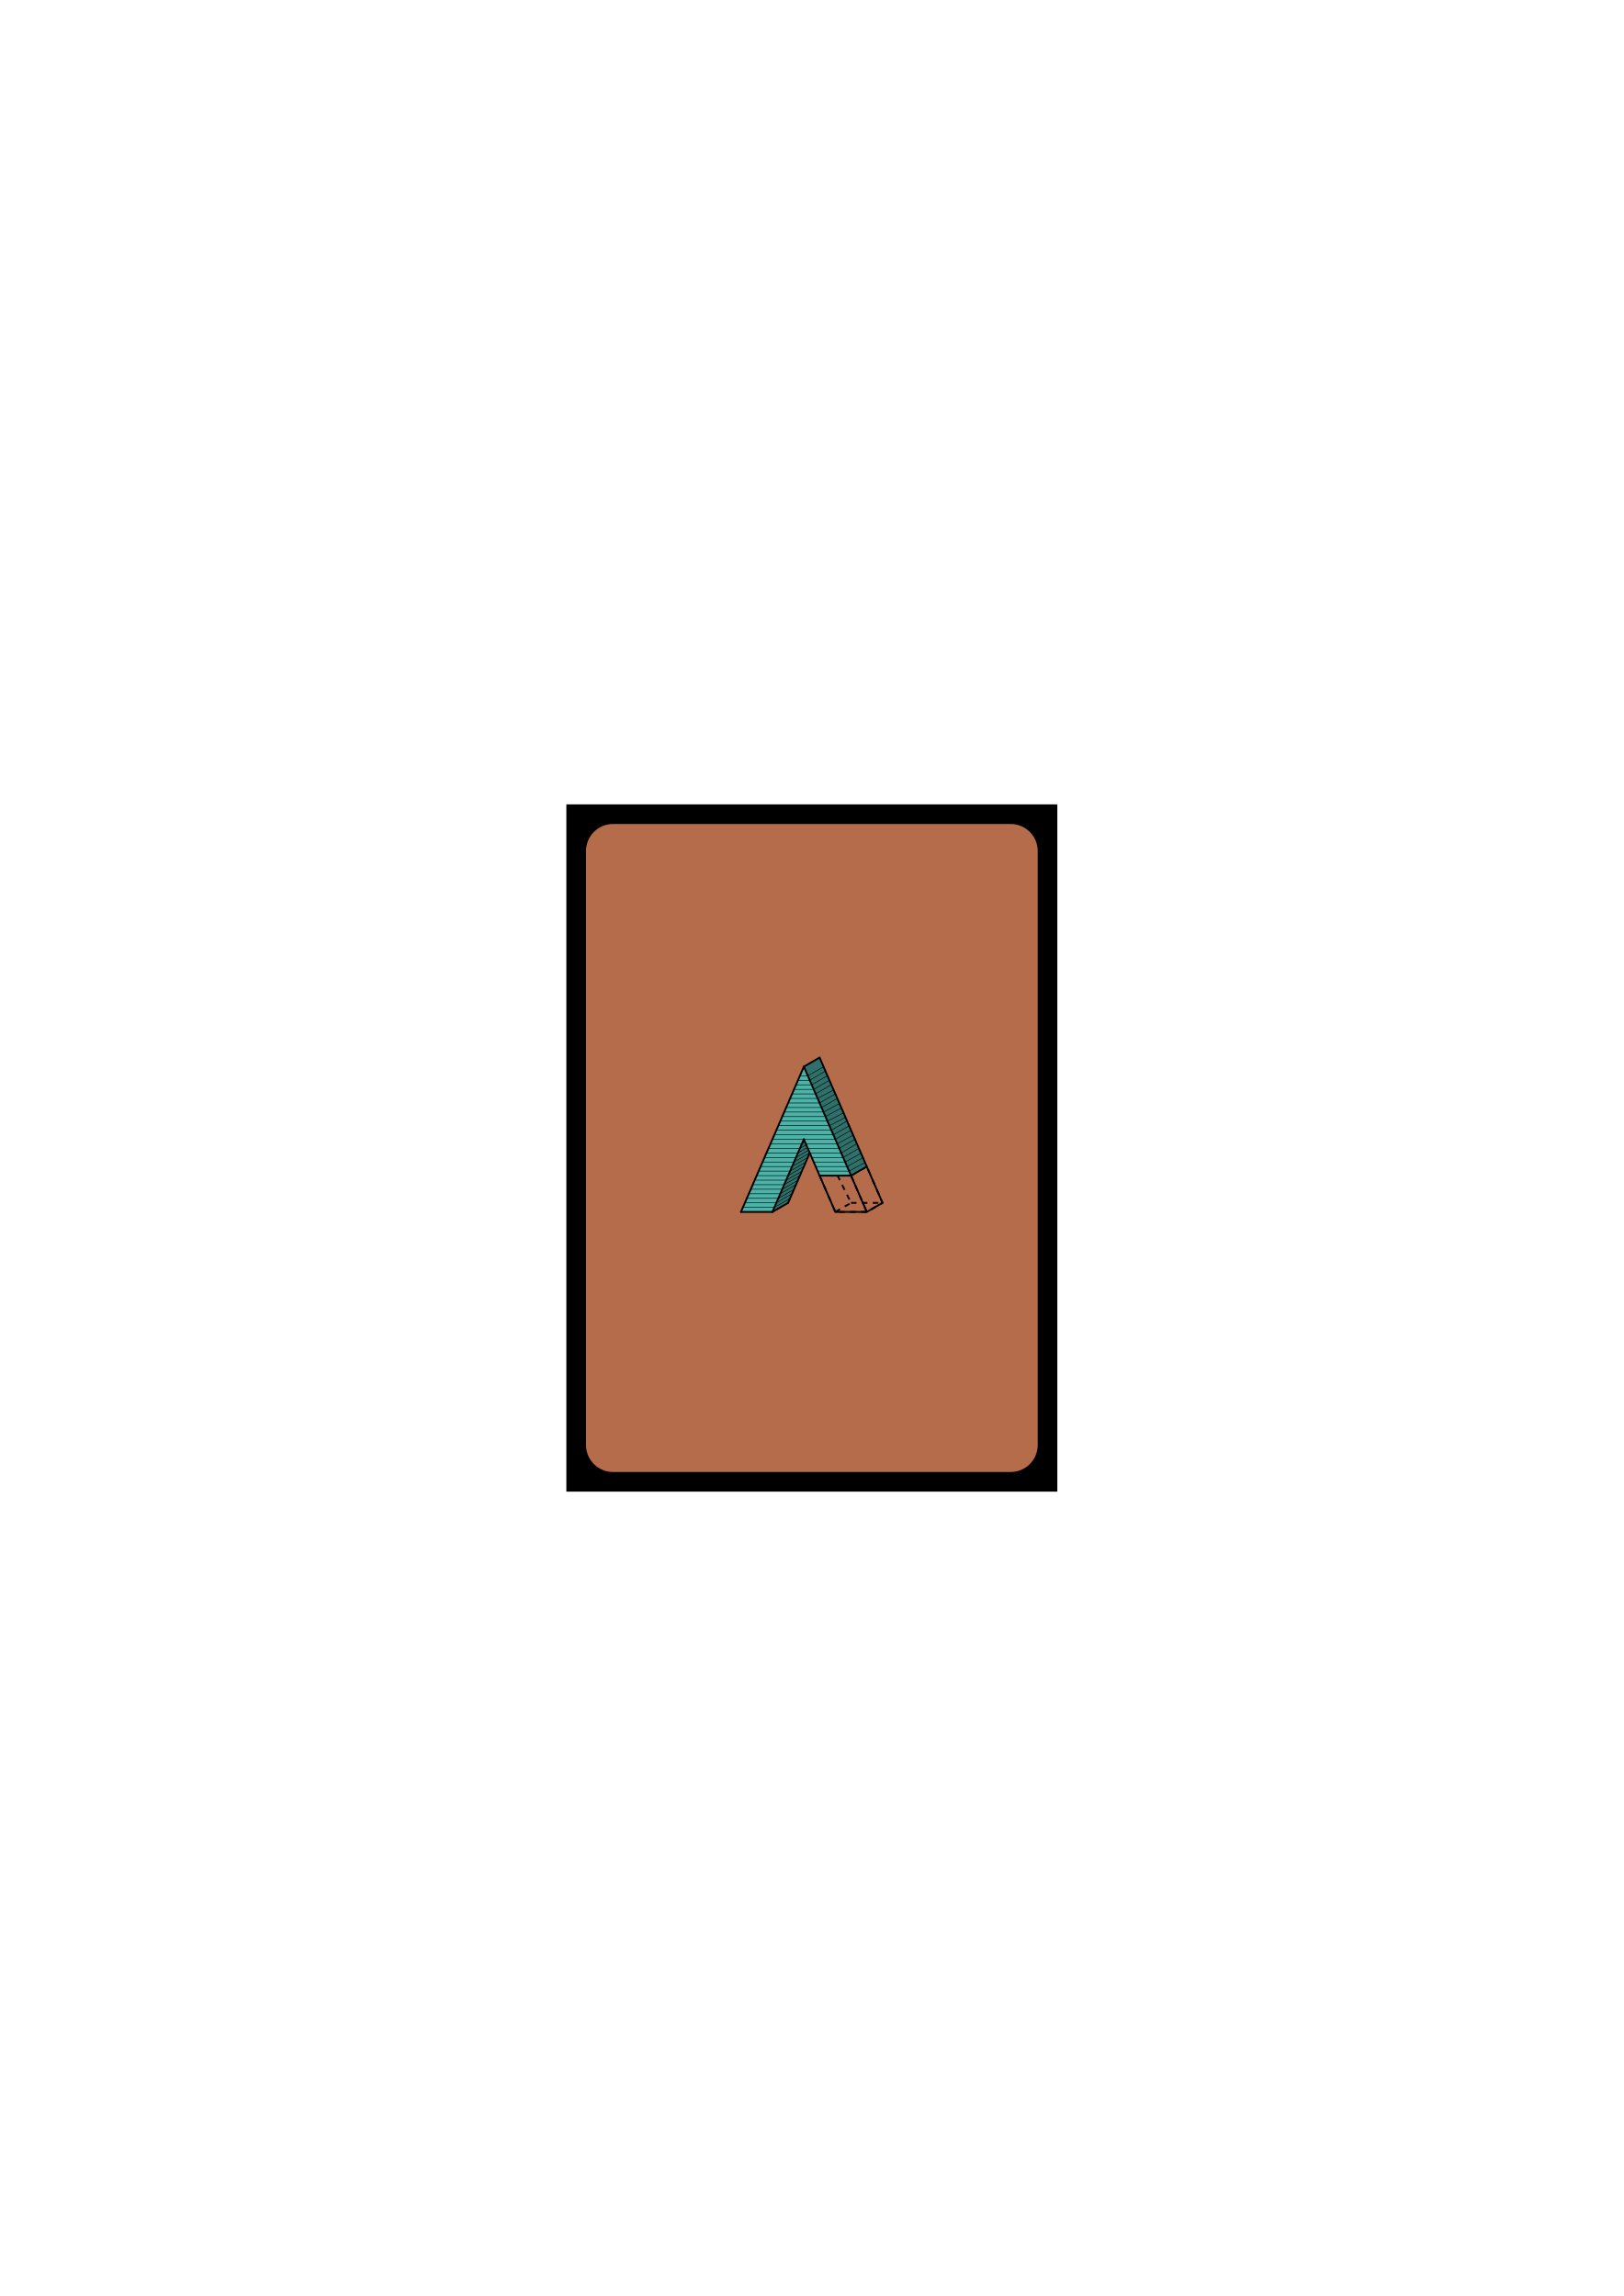
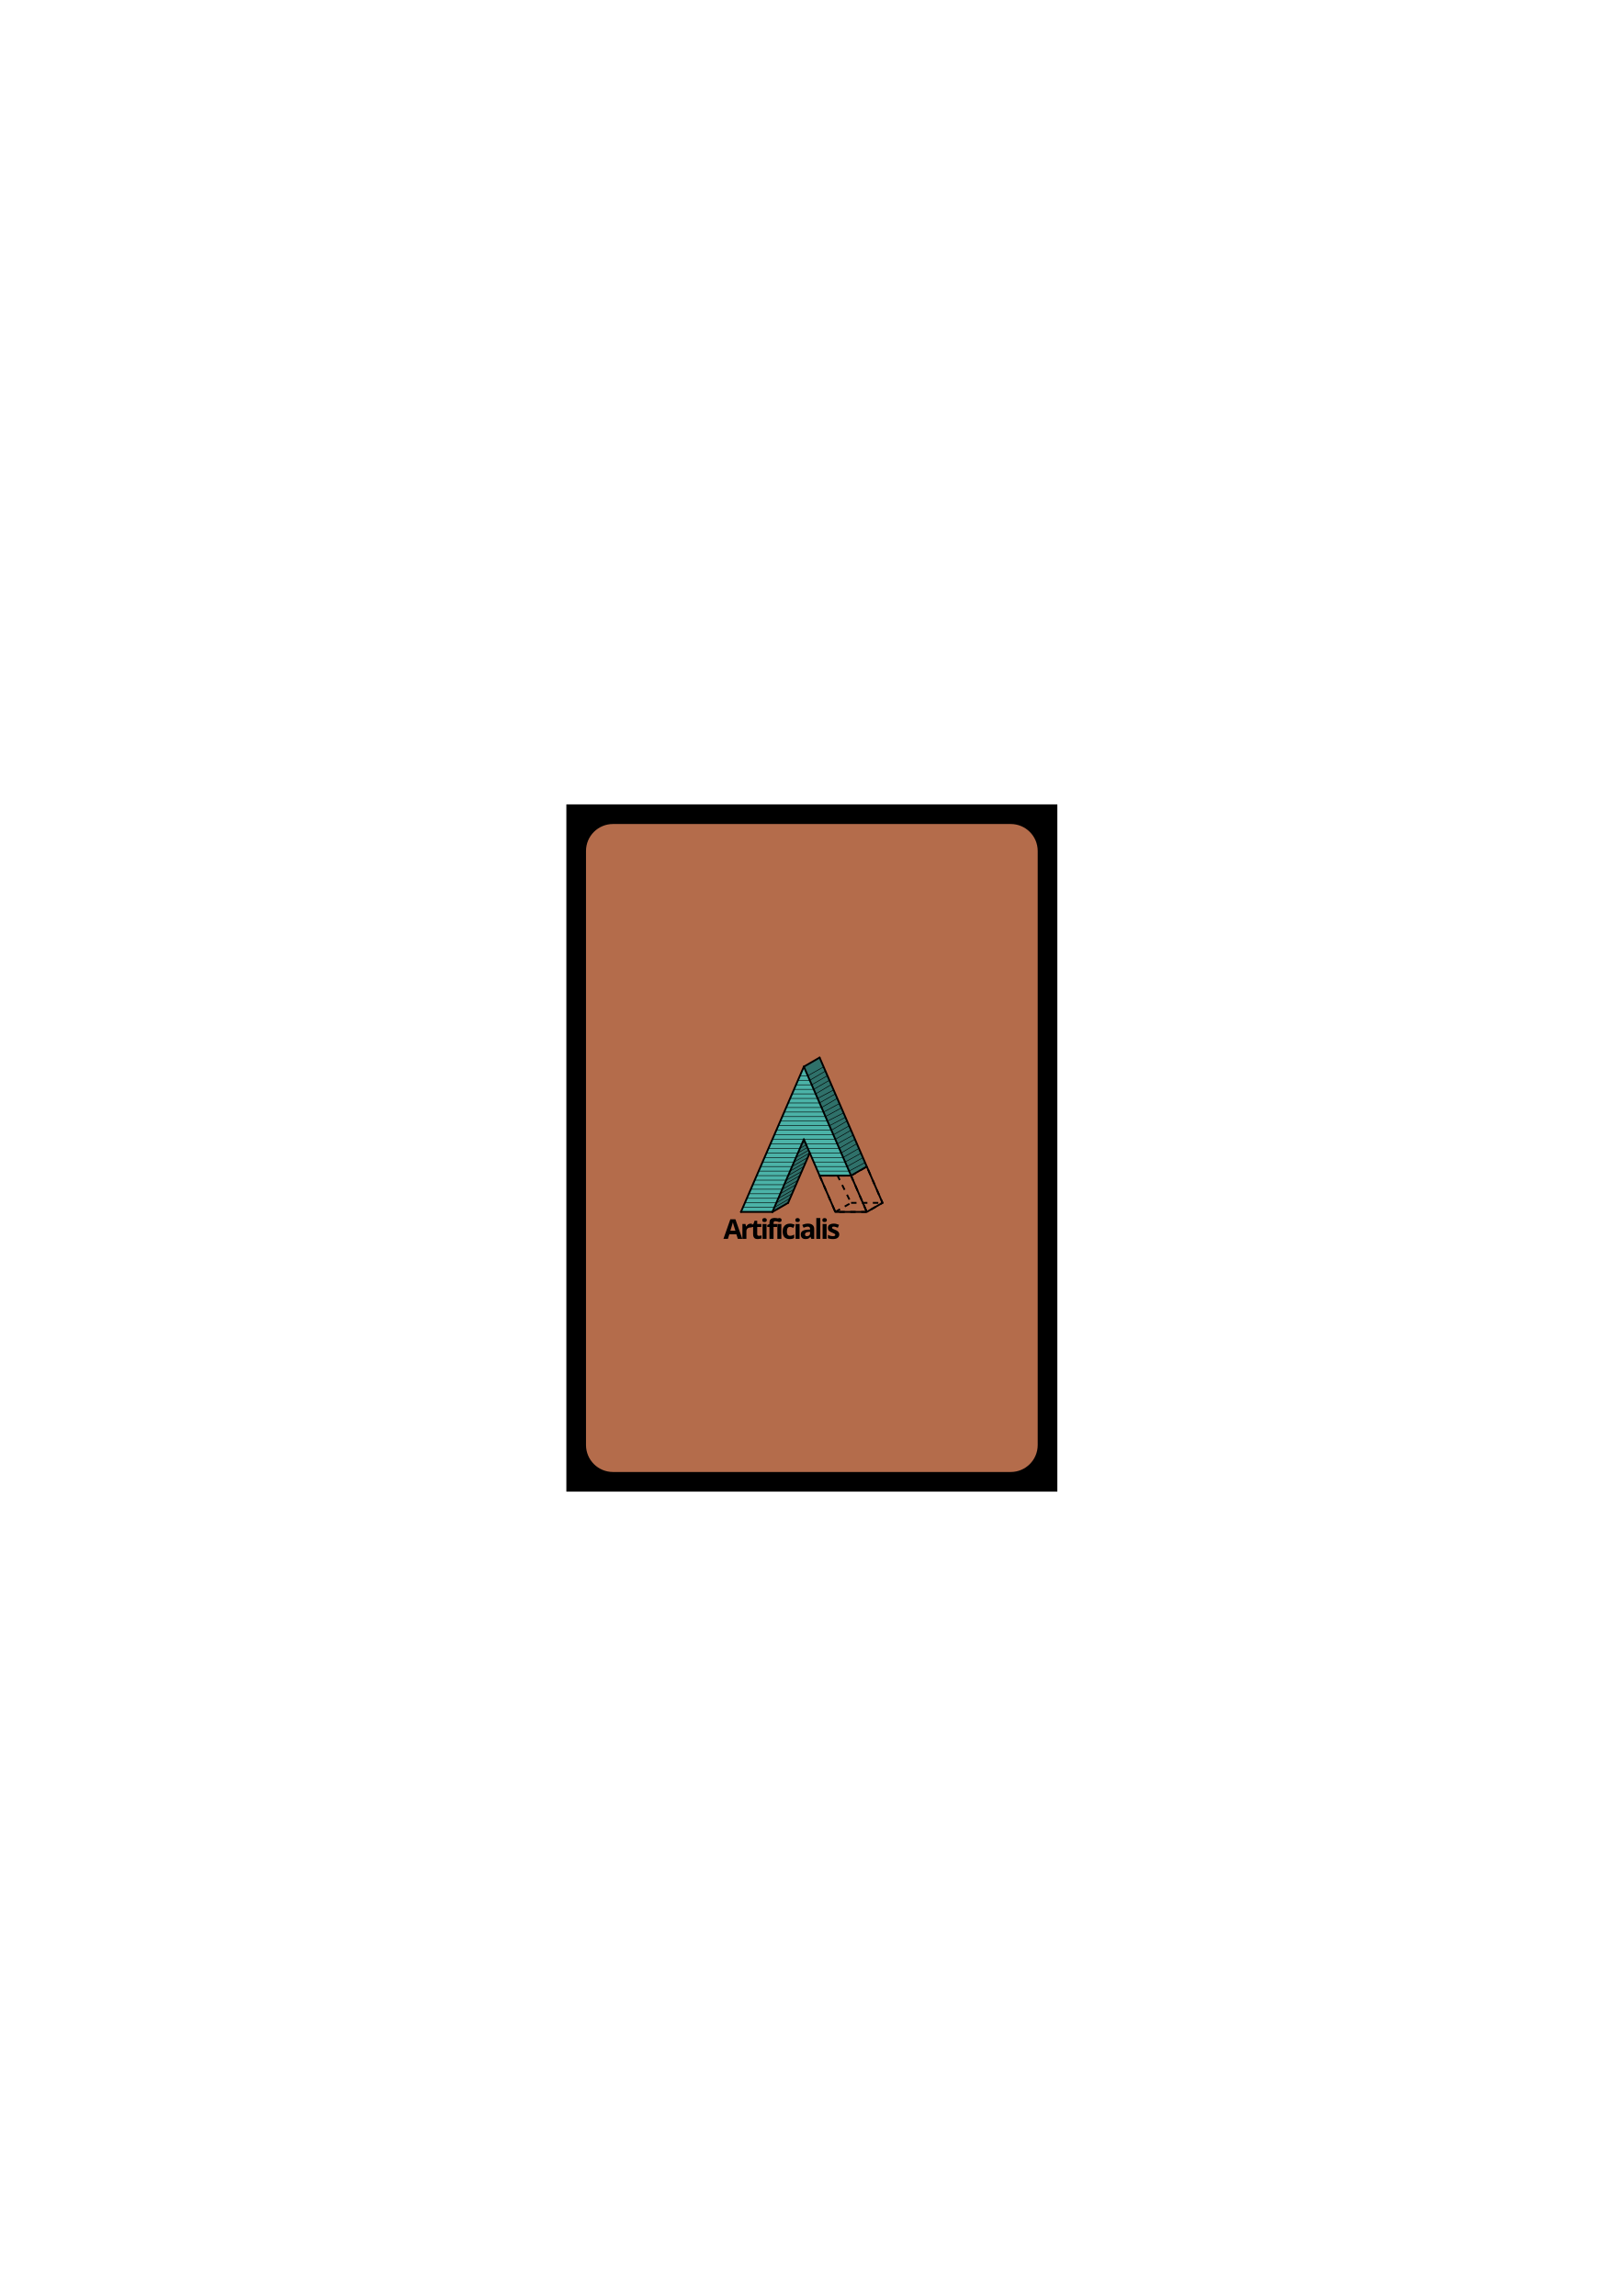
<svg xmlns="http://www.w3.org/2000/svg" width="210mm" height="297mm" viewBox="0 0 210 297" version="1.1" id="svg8">
  <defs id="defs2" />
  <g id="layer1">
    <rect style="fill:#000000;fill-opacity:1;stroke:none;stroke-width:5.695;stroke-linecap:round;stroke-linejoin:round;stroke-miterlimit:4;stroke-dasharray:none;paint-order:markers stroke fill" id="rect833" width="63.5" height="88.9" x="73.25" y="104.05" ry="0" />
    <rect style="fill:#b46c4b;fill-opacity:1;stroke:none;stroke-width:3.79;stroke-linecap:round;stroke-linejoin:round;stroke-miterlimit:4;stroke-dasharray:none;stroke-opacity:1;paint-order:markers stroke fill" id="rect835" width="58.42" height="83.82" x="75.79" y="106.59" ry="3.49" />
    <g id="g1177" transform="matrix(0.08877877,0,0,0.08877877,90.74436,132.6932)">
      <g id="layer4" style="display:inline">
        <path style="fill:none;stroke:#000000;stroke-width:2.646;stroke-linecap:butt;stroke-linejoin:miter;stroke-miterlimit:4;stroke-dasharray:7.937, 7.937;stroke-dashoffset:0;stroke-opacity:1" d="m 171.852,218.281 22.914,52.917 h 45.827 l 22.914,-13.229 -22.914,-52.917 -22.914,13.229 h -45.827" id="path1022" />
        <path style="fill:none;stroke:#000000;stroke-width:2.646;stroke-linecap:butt;stroke-linejoin:miter;stroke-miterlimit:4;stroke-dasharray:7.938, 7.938;stroke-dashoffset:0;stroke-opacity:1" d="m 217.679,218.281 22.914,52.917" id="path1024" />
        <path style="fill:none;stroke:#000000;stroke-width:2.646;stroke-linecap:butt;stroke-linejoin:miter;stroke-miterlimit:4;stroke-dasharray:7.938, 7.938;stroke-dashoffset:0;stroke-opacity:1" d="M 194.766,271.198 217.679,257.969 171.852,165.365" id="path1026" />
        <path style="fill:none;stroke:#000000;stroke-width:2.646;stroke-linecap:butt;stroke-linejoin:miter;stroke-miterlimit:4;stroke-dasharray:7.938, 7.938;stroke-dashoffset:0;stroke-opacity:1" d="m 217.679,257.969 h 45.827" id="path1028" />
      </g>
      <g id="layer9" style="display:inline">
        <g id="g1852" style="stroke-width:2.646;stroke-miterlimit:4;stroke-dasharray:none">
          <path style="fill:none;stroke:#000000;stroke-width:2.646;stroke-linecap:butt;stroke-linejoin:miter;stroke-miterlimit:4;stroke-dasharray:none;stroke-opacity:1" d="m 171.852,218.281 22.914,52.917" id="path1843" />
          <path style="fill:none;stroke:#000000;stroke-width:2.646;stroke-linecap:butt;stroke-linejoin:miter;stroke-miterlimit:4;stroke-dasharray:none;stroke-opacity:1" d="m 217.679,218.281 22.914,52.917" id="path1845" />
          <path style="fill:none;stroke:#000000;stroke-width:2.646;stroke-linecap:butt;stroke-linejoin:miter;stroke-miterlimit:4;stroke-dasharray:none;stroke-opacity:1" d="m 240.593,205.052 22.914,52.917" id="path1847" />
        </g>
        <path style="fill:none;stroke:#000000;stroke-width:2.646;stroke-linecap:round;stroke-linejoin:round;stroke-miterlimit:4;stroke-dasharray:none;stroke-opacity:1" d="m 194.766,271.198 h 45.827 l 22.914,-13.229" id="path1854" />
      </g>
      <g id="layer2" style="display:inline">
        <path style="fill:none;stroke:#000000;stroke-width:0.265px;stroke-linecap:butt;stroke-linejoin:miter;stroke-opacity:1" d="m 57.284,271.198 h 45.827 l 22.914,-13.229" id="path885" />
        <path style="display:inline;fill:#4bb3a8;fill-opacity:1;stroke:none;stroke-width:0.265px;stroke-linecap:butt;stroke-linejoin:miter;stroke-opacity:1" d="m 57.284,271.198 h 45.827 l 45.827,-105.833 22.914,52.917 H 217.679 L 240.593,205.052 171.852,46.302 148.938,59.531 Z" id="path951" />
        <path style="fill:#2f716a;fill-opacity:1;stroke:none;stroke-width:0.265px;stroke-linecap:butt;stroke-linejoin:miter;stroke-opacity:1" d="m 103.111,271.198 22.914,-13.229 31.53,-72.76 -8.616,-19.844 z" id="path954" />
        <path style="fill:#2f716a;fill-opacity:1;stroke:none;stroke-width:0.265px;stroke-linecap:butt;stroke-linejoin:miter;stroke-opacity:1" d="m 217.679,218.281 c 11.457,-6.615 22.914,-13.229 22.914,-13.229 L 171.852,46.302 148.938,59.531 217.679,218.281 240.593,205.052" id="path956" />
      </g>
      <g id="layer1-8" style="display:inline">
        <path style="fill:none;stroke:#000000;stroke-width:2.646;stroke-linecap:round;stroke-linejoin:round;stroke-miterlimit:4;stroke-dasharray:none;stroke-opacity:1" d="M 103.111,271.198 148.938,165.365" id="path887" />
        <path style="fill:none;stroke:#000000;stroke-width:2.646;stroke-linecap:round;stroke-linejoin:round;stroke-miterlimit:4;stroke-dasharray:none;stroke-opacity:1" d="M 57.284,271.198 148.938,59.531" id="path891" />
        <path style="fill:none;stroke:#000000;stroke-width:2.646;stroke-linecap:round;stroke-linejoin:round;stroke-miterlimit:4;stroke-dasharray:none;stroke-opacity:1" d="M 148.938,59.531 171.852,46.302" id="path917" />
        <path style="fill:none;stroke:#000000;stroke-width:2.646;stroke-linecap:round;stroke-linejoin:round;stroke-miterlimit:4;stroke-dasharray:none;stroke-opacity:1" d="M 171.852,46.302 240.593,205.052" id="path919" />
        <path style="fill:none;stroke:#000000;stroke-width:2.646;stroke-linecap:round;stroke-linejoin:round;stroke-miterlimit:4;stroke-dasharray:none;stroke-opacity:1" d="m 148.938,165.365 22.914,52.917" id="path921" />
        <path style="fill:none;stroke:#000000;stroke-width:2.646;stroke-linecap:round;stroke-linejoin:round;stroke-miterlimit:4;stroke-dasharray:none;stroke-opacity:1" d="m 126.025,257.969 31.508,-72.81" id="path943" />
        <path style="fill:none;stroke:#000000;stroke-width:2.646;stroke-linecap:round;stroke-linejoin:round;stroke-miterlimit:4;stroke-dasharray:none;stroke-opacity:1" d="M 57.284,271.198 H 103.111" id="path945" />
        <path style="fill:none;stroke:#000000;stroke-width:2.646;stroke-linecap:round;stroke-linejoin:round;stroke-miterlimit:4;stroke-dasharray:none;stroke-opacity:1" d="m 103.111,271.198 22.914,-13.229" id="path947" />
        <path style="fill:none;stroke:#000000;stroke-width:2.646;stroke-linecap:round;stroke-linejoin:round;stroke-miterlimit:4;stroke-dasharray:none;stroke-opacity:1" d="M 217.679,218.281 148.938,59.531" id="path949" />
      </g>
      <g id="layer8" style="display:inline">
        <path style="fill:none;stroke:#000000;stroke-width:2.646;stroke-linecap:butt;stroke-linejoin:miter;stroke-miterlimit:4;stroke-dasharray:none;stroke-opacity:1" d="m 171.852,218.281 c 0,0 45.827,0 45.827,0 l 22.914,-13.229" id="path1840" />
      </g>
      <g id="layer3" style="display:inline;opacity:1">
        <path style="fill:none;stroke:#000000;stroke-width:0.794;stroke-linecap:butt;stroke-linejoin:miter;stroke-miterlimit:4;stroke-dasharray:none;stroke-opacity:1" d="m 63.009,257.969 45.827,10e-6" id="path1899" />
        <path style="fill:none;stroke:#000000;stroke-width:0.794;stroke-linecap:butt;stroke-linejoin:miter;stroke-miterlimit:4;stroke-dasharray:none;stroke-opacity:1" d="M 60.146,264.583 H 105.973" id="path1901" />
        <path style="fill:none;stroke:#000000;stroke-width:0.794;stroke-linecap:butt;stroke-linejoin:miter;stroke-miterlimit:4;stroke-dasharray:none;stroke-opacity:1" d="m 68.734,244.739 45.827,1e-5" id="path1903" />
        <path style="fill:none;stroke:#000000;stroke-width:0.794;stroke-linecap:butt;stroke-linejoin:miter;stroke-miterlimit:4;stroke-dasharray:none;stroke-opacity:1" d="M 65.871,251.354 H 111.698" id="path1905" />
        <path style="fill:none;stroke:#000000;stroke-width:0.794;stroke-linecap:butt;stroke-linejoin:miter;stroke-miterlimit:4;stroke-dasharray:none;stroke-opacity:1" d="m 74.458,231.51 45.586,10e-6" id="path1907" />
        <path style="fill:none;stroke:#000000;stroke-width:0.794;stroke-linecap:butt;stroke-linejoin:miter;stroke-miterlimit:4;stroke-dasharray:none;stroke-opacity:1" d="M 71.596,238.125 H 117.584" id="path1909" />
        <path style="fill:none;stroke:#000000;stroke-width:0.794;stroke-linecap:butt;stroke-linejoin:miter;stroke-miterlimit:4;stroke-dasharray:none;stroke-opacity:1" d="m 80.198,218.281 45.667,1e-5" id="path1911" />
        <path style="fill:none;stroke:#000000;stroke-width:0.794;stroke-linecap:butt;stroke-linejoin:miter;stroke-miterlimit:4;stroke-dasharray:none;stroke-opacity:1" d="M 77.321,224.896 H 123.405" id="path1913" />
        <path style="fill:none;stroke:#000000;stroke-width:0.794;stroke-linecap:butt;stroke-linejoin:miter;stroke-miterlimit:4;stroke-dasharray:none;stroke-opacity:1" d="m 85.908,205.052 45.827,1e-5" id="path1915" />
        <path style="fill:none;stroke:#000000;stroke-width:0.794;stroke-linecap:butt;stroke-linejoin:miter;stroke-miterlimit:4;stroke-dasharray:none;stroke-opacity:1" d="M 83.046,211.666 H 128.798" id="path1917" />
        <path style="fill:none;stroke:#000000;stroke-width:0.794;stroke-linecap:butt;stroke-linejoin:miter;stroke-miterlimit:4;stroke-dasharray:none;stroke-opacity:1" d="m 91.654,191.822 45.805,1e-5" id="path1919" />
        <path style="fill:none;stroke:#000000;stroke-width:0.794;stroke-linecap:butt;stroke-linejoin:miter;stroke-miterlimit:4;stroke-dasharray:none;stroke-opacity:1" d="M 88.77,198.437 H 134.597" id="path1921" />
        <path style="fill:none;stroke:#000000;stroke-width:0.794;stroke-linecap:butt;stroke-linejoin:miter;stroke-miterlimit:4;stroke-dasharray:none;stroke-opacity:1" d="m 97.358,178.593 45.827,10e-6" id="path1923" />
        <path style="fill:none;stroke:#000000;stroke-width:0.794;stroke-linecap:butt;stroke-linejoin:miter;stroke-miterlimit:4;stroke-dasharray:none;stroke-opacity:1" d="M 94.495,185.208 H 140.322" id="path1925" />
        <path style="fill:none;stroke:#000000;stroke-width:0.794;stroke-linecap:butt;stroke-linejoin:miter;stroke-miterlimit:4;stroke-dasharray:none;stroke-opacity:1" d="m 103.112,165.364 45.797,1e-5" id="path1927" />
        <path style="fill:none;stroke:#000000;stroke-width:0.794;stroke-linecap:butt;stroke-linejoin:miter;stroke-miterlimit:4;stroke-dasharray:none;stroke-opacity:1" d="m 100.22,171.979 h 45.827" id="path1929" />
        <path style="fill:none;stroke:#000000;stroke-width:0.794;stroke-linecap:butt;stroke-linejoin:miter;stroke-miterlimit:4;stroke-dasharray:none;stroke-opacity:1" d="m 105.945,158.75 h 85.973" id="path1931" />
        <path style="fill:none;stroke:#000000;stroke-width:0.794;stroke-linecap:butt;stroke-linejoin:miter;stroke-miterlimit:4;stroke-dasharray:none;stroke-opacity:1" d="m 108.807,152.135 80.242,-0.013" id="path1933" />
        <path style="fill:none;stroke:#000000;stroke-width:0.794;stroke-linecap:butt;stroke-linejoin:miter;stroke-miterlimit:4;stroke-dasharray:none;stroke-opacity:1" d="m 111.669,145.521 h 74.655" id="path1935" />
        <path style="fill:none;stroke:#000000;stroke-width:0.794;stroke-linecap:butt;stroke-linejoin:miter;stroke-miterlimit:4;stroke-dasharray:none;stroke-opacity:1" d="m 114.568,138.906 h 68.741" id="path1937" />
        <path style="fill:none;stroke:#000000;stroke-width:0.794;stroke-linecap:butt;stroke-linejoin:miter;stroke-miterlimit:4;stroke-dasharray:none;stroke-opacity:1" d="m 117.394,132.292 h 63.016" id="path1939" />
        <path style="fill:none;stroke:#000000;stroke-width:0.794;stroke-linecap:butt;stroke-linejoin:miter;stroke-miterlimit:4;stroke-dasharray:none;stroke-opacity:1" d="M 120.256,125.677 H 177.606" id="path1941" />
        <path style="fill:none;stroke:#000000;stroke-width:0.794;stroke-linecap:butt;stroke-linejoin:miter;stroke-miterlimit:4;stroke-dasharray:none;stroke-opacity:1" d="m 123.119,119.062 h 51.624" id="path1943" />
        <path style="fill:none;stroke:#000000;stroke-width:0.794;stroke-linecap:butt;stroke-linejoin:miter;stroke-miterlimit:4;stroke-dasharray:none;stroke-opacity:1" d="m 126.025,112.448 h 45.856" id="path1945" />
        <path style="fill:none;stroke:#000000;stroke-width:0.794;stroke-linecap:butt;stroke-linejoin:miter;stroke-miterlimit:4;stroke-dasharray:none;stroke-opacity:1" d="m 128.844,105.833 h 40.175" id="path1947" />
        <path style="fill:none;stroke:#000000;stroke-width:0.794;stroke-linecap:butt;stroke-linejoin:miter;stroke-miterlimit:4;stroke-dasharray:none;stroke-opacity:1" d="m 131.706,99.219 h 34.45" id="path1949" />
        <path style="fill:none;stroke:#000000;stroke-width:0.794;stroke-linecap:butt;stroke-linejoin:miter;stroke-miterlimit:4;stroke-dasharray:none;stroke-opacity:1" d="m 134.568,92.604 h 28.725" id="path1951" />
        <path style="fill:none;stroke:#000000;stroke-width:0.794;stroke-linecap:butt;stroke-linejoin:miter;stroke-miterlimit:4;stroke-dasharray:none;stroke-opacity:1" d="m 137.482,85.99 h 22.914" id="path1953" />
        <path style="fill:none;stroke:#000000;stroke-width:0.794;stroke-linecap:butt;stroke-linejoin:miter;stroke-miterlimit:4;stroke-dasharray:none;stroke-opacity:1" d="M 140.293,79.375 H 157.569" id="path1955" />
        <path style="fill:none;stroke:#000000;stroke-width:0.794;stroke-linecap:butt;stroke-linejoin:miter;stroke-miterlimit:4;stroke-dasharray:none;stroke-opacity:1" d="m 143.156,72.76 h 11.551" id="path1957" />
        <path style="fill:none;stroke:#000000;stroke-width:0.794;stroke-linecap:butt;stroke-linejoin:miter;stroke-miterlimit:4;stroke-dasharray:none;stroke-opacity:1" d="m 148.938,165.365 45.815,-0.007" id="path1959" />
        <path style="fill:none;stroke:#000000;stroke-width:0.794;stroke-linecap:butt;stroke-linejoin:miter;stroke-miterlimit:4;stroke-dasharray:none;stroke-opacity:1" d="M 151.83,171.979 H 197.642" id="path1961" />
        <path style="fill:none;stroke:#000000;stroke-width:0.794;stroke-linecap:butt;stroke-linejoin:miter;stroke-miterlimit:4;stroke-dasharray:none;stroke-opacity:1" d="m 154.692,178.594 h 45.813" id="path1963" />
        <path style="fill:none;stroke:#000000;stroke-width:0.794;stroke-linecap:butt;stroke-linejoin:miter;stroke-miterlimit:4;stroke-dasharray:none;stroke-opacity:1" d="m 157.554,185.208 h 45.813" id="path1965" />
        <path style="fill:none;stroke:#000000;stroke-width:0.794;stroke-linecap:butt;stroke-linejoin:miter;stroke-miterlimit:4;stroke-dasharray:none;stroke-opacity:1" d="M 160.395,191.823 H 206.222" id="path1969" />
        <path style="fill:none;stroke:#000000;stroke-width:0.794;stroke-linecap:butt;stroke-linejoin:miter;stroke-miterlimit:4;stroke-dasharray:none;stroke-opacity:1" d="m 163.279,198.438 h 45.813" id="path1971" />
        <path style="fill:none;stroke:#000000;stroke-width:0.794;stroke-linecap:butt;stroke-linejoin:miter;stroke-miterlimit:4;stroke-dasharray:none;stroke-opacity:1" d="m 166.142,205.052 h 45.813" id="path1973" />
        <path style="fill:none;stroke:#000000;stroke-width:0.794;stroke-linecap:butt;stroke-linejoin:miter;stroke-miterlimit:4;stroke-dasharray:none;stroke-opacity:1" d="m 169.004,211.667 h 45.813" id="path1975" />
        <path style="fill:none;stroke:#000000;stroke-width:0.794;stroke-linecap:butt;stroke-linejoin:miter;stroke-miterlimit:4;stroke-dasharray:none;stroke-opacity:1" d="m 125.865,218.281 23.073,-13.262" id="path1977" />
        <path style="fill:none;stroke:#000000;stroke-width:0.794;stroke-linecap:butt;stroke-linejoin:miter;stroke-miterlimit:4;stroke-dasharray:none;stroke-opacity:1" d="m 123.405,224.896 22.888,-12.997" id="path1979" />
        <path style="fill:none;stroke:#000000;stroke-width:0.794;stroke-linecap:butt;stroke-linejoin:miter;stroke-miterlimit:4;stroke-dasharray:none;stroke-opacity:1" d="m 120.045,231.51 23.073,-13.262" id="path1981" />
        <path style="fill:none;stroke:#000000;stroke-width:0.794;stroke-linecap:butt;stroke-linejoin:miter;stroke-miterlimit:4;stroke-dasharray:none;stroke-opacity:1" d="m 117.584,238.125 22.888,-12.997" id="path1983" />
        <path style="fill:none;stroke:#000000;stroke-width:0.794;stroke-linecap:butt;stroke-linejoin:miter;stroke-miterlimit:4;stroke-dasharray:none;stroke-opacity:1" d="m 114.561,244.74 22.736,-13.262" id="path1985" />
        <path style="fill:none;stroke:#000000;stroke-width:0.794;stroke-linecap:butt;stroke-linejoin:miter;stroke-miterlimit:4;stroke-dasharray:none;stroke-opacity:1" d="m 111.698,251.354 22.953,-12.997" id="path1987" />
        <path style="fill:none;stroke:#000000;stroke-width:0.794;stroke-linecap:butt;stroke-linejoin:miter;stroke-miterlimit:4;stroke-dasharray:none;stroke-opacity:1" d="m 108.836,257.969 22.64,-13.262" id="path1989" />
        <path style="fill:none;stroke:#000000;stroke-width:0.794;stroke-linecap:butt;stroke-linejoin:miter;stroke-miterlimit:4;stroke-dasharray:none;stroke-opacity:1" d="m 105.973,264.583 22.855,-13.093" id="path1991" />
        <path style="fill:none;stroke:#000000;stroke-width:0.794;stroke-linecap:butt;stroke-linejoin:miter;stroke-miterlimit:4;stroke-dasharray:none;stroke-opacity:1" d="M 128.798,211.666 151.055,199.198" id="path1993" />
        <path style="fill:none;stroke:#000000;stroke-width:0.794;stroke-linecap:butt;stroke-linejoin:miter;stroke-miterlimit:4;stroke-dasharray:none;stroke-opacity:1" d="m 131.735,205.052 22.925,-13.255" id="path1995" />
        <path style="fill:none;stroke:#000000;stroke-width:0.794;stroke-linecap:butt;stroke-linejoin:miter;stroke-miterlimit:4;stroke-dasharray:none;stroke-opacity:1" d="m 134.597,198.437 22.957,-13.229" id="path1997" />
        <path style="fill:none;stroke:#000000;stroke-width:0.794;stroke-linecap:butt;stroke-linejoin:miter;stroke-miterlimit:4;stroke-dasharray:none;stroke-opacity:1" d="m 137.46,191.823 18.387,-10.561" id="path1999" />
        <path style="fill:none;stroke:#000000;stroke-width:0.794;stroke-linecap:butt;stroke-linejoin:miter;stroke-miterlimit:4;stroke-dasharray:none;stroke-opacity:1" d="m 140.322,185.208 13.729,-8.095" id="path2001" />
        <path style="fill:none;stroke:#000000;stroke-width:0.794;stroke-linecap:butt;stroke-linejoin:miter;stroke-miterlimit:4;stroke-dasharray:none;stroke-opacity:1" d="m 143.185,178.593 9.24,-5.24" id="path2003" />
        <path style="fill:none;stroke:#000000;stroke-width:0.794;stroke-linecap:butt;stroke-linejoin:miter;stroke-miterlimit:4;stroke-dasharray:none;stroke-opacity:1" d="m 146.047,171.979 4.612,-2.706" id="path2005" />
        <path style="fill:none;stroke:#000000;stroke-width:0.794;stroke-linecap:butt;stroke-linejoin:miter;stroke-miterlimit:4;stroke-dasharray:none;stroke-opacity:1" d="M 194.777,165.358 217.679,152.101" id="path2007" />
        <path style="fill:none;stroke:#000000;stroke-width:0.794;stroke-linecap:butt;stroke-linejoin:miter;stroke-miterlimit:4;stroke-dasharray:none;stroke-opacity:1" d="m 206.222,191.806 22.914,-13.23" id="path2009" />
        <path style="fill:none;stroke:#000000;stroke-width:0.794;stroke-linecap:butt;stroke-linejoin:miter;stroke-miterlimit:4;stroke-dasharray:none;stroke-opacity:1" d="M 171.852,112.347 194.789,99.205" id="path2011" />
        <path style="fill:none;stroke:#000000;stroke-width:0.794;stroke-linecap:butt;stroke-linejoin:miter;stroke-miterlimit:4;stroke-dasharray:none;stroke-opacity:1" d="M 160.395,85.906 183.309,72.676" id="path2013" />
        <path style="fill:none;stroke:#000000;stroke-width:0.794;stroke-linecap:butt;stroke-linejoin:miter;stroke-miterlimit:4;stroke-dasharray:none;stroke-opacity:1" d="m 214.817,211.667 23.248,-12.458" id="path2015" />
        <path style="fill:none;stroke:#000000;stroke-width:0.794;stroke-linecap:butt;stroke-linejoin:miter;stroke-miterlimit:4;stroke-dasharray:none;stroke-opacity:1" d="m 211.954,205.052 23.039,-12.939" id="path2017" />
        <path style="fill:none;stroke:#000000;stroke-width:0.794;stroke-linecap:butt;stroke-linejoin:miter;stroke-miterlimit:4;stroke-dasharray:none;stroke-opacity:1" d="m 209.092,198.438 23.118,-12.759" id="path2019" />
        <path style="fill:none;stroke:#000000;stroke-width:0.794;stroke-linecap:butt;stroke-linejoin:miter;stroke-miterlimit:4;stroke-dasharray:none;stroke-opacity:1" d="m 203.367,185.208 22.79,-13.517" id="path2021" />
        <path style="fill:none;stroke:#000000;stroke-width:0.794;stroke-linecap:butt;stroke-linejoin:miter;stroke-miterlimit:4;stroke-dasharray:none;stroke-opacity:1" d="m 200.505,178.594 22.883,-13.301" id="path2023" />
        <path style="fill:none;stroke:#000000;stroke-width:0.794;stroke-linecap:butt;stroke-linejoin:miter;stroke-miterlimit:4;stroke-dasharray:none;stroke-opacity:1" d="M 197.642,171.979 220.747,159.191" id="path2025" />
        <path style="fill:none;stroke:#000000;stroke-width:0.794;stroke-linecap:butt;stroke-linejoin:miter;stroke-miterlimit:4;stroke-dasharray:none;stroke-opacity:1" d="m 191.918,158.75 22.991,-13.051" id="path2035" />
        <path style="fill:none;stroke:#000000;stroke-width:0.794;stroke-linecap:butt;stroke-linejoin:miter;stroke-miterlimit:4;stroke-dasharray:none;stroke-opacity:1" d="M 189.049,152.122 211.866,138.668" id="path2037" />
        <path style="fill:none;stroke:#000000;stroke-width:0.794;stroke-linecap:butt;stroke-linejoin:miter;stroke-miterlimit:4;stroke-dasharray:none;stroke-opacity:1" d="m 186.324,145.521 23.213,-12.235" id="path2039" />
        <path style="fill:none;stroke:#000000;stroke-width:0.794;stroke-linecap:butt;stroke-linejoin:miter;stroke-miterlimit:4;stroke-dasharray:none;stroke-opacity:1" d="m 183.309,138.906 23.46,-12.017" id="path2041" />
        <path style="fill:none;stroke:#000000;stroke-width:0.794;stroke-linecap:butt;stroke-linejoin:miter;stroke-miterlimit:4;stroke-dasharray:none;stroke-opacity:1" d="M 180.439,132.225 203.63,119.637" id="path2043" />
        <path style="fill:none;stroke:#000000;stroke-width:0.794;stroke-linecap:butt;stroke-linejoin:miter;stroke-miterlimit:4;stroke-dasharray:none;stroke-opacity:1" d="m 177.606,125.677 23.248,-12.458" id="path2045" />
        <path style="fill:none;stroke:#000000;stroke-width:0.794;stroke-linecap:butt;stroke-linejoin:miter;stroke-miterlimit:4;stroke-dasharray:none;stroke-opacity:1" d="M 174.743,119.062 Z" id="path2047" />
        <path style="fill:none;stroke:#000000;stroke-width:0.794;stroke-linecap:butt;stroke-linejoin:miter;stroke-miterlimit:4;stroke-dasharray:none;stroke-opacity:1" d="m 174.743,119.062 22.867,-13.338" id="path2049" />
        <path style="fill:none;stroke:#000000;stroke-width:0.794;stroke-linecap:butt;stroke-linejoin:miter;stroke-miterlimit:4;stroke-dasharray:none;stroke-opacity:1" d="M 169.018,105.833 192.301,93.456" id="path2051" />
        <path style="fill:none;stroke:#000000;stroke-width:0.794;stroke-linecap:butt;stroke-linejoin:miter;stroke-miterlimit:4;stroke-dasharray:none;stroke-opacity:1" d="M 166.156,99.219 188.915,85.632" id="path2053" />
        <path style="fill:none;stroke:#000000;stroke-width:0.794;stroke-linecap:butt;stroke-linejoin:miter;stroke-miterlimit:4;stroke-dasharray:none;stroke-opacity:1" d="M 163.294,92.604 186.164,79.274" id="path2055" />
        <path style="fill:none;stroke:#000000;stroke-width:0.794;stroke-linecap:butt;stroke-linejoin:miter;stroke-miterlimit:4;stroke-dasharray:none;stroke-opacity:1" d="M 157.569,79.375 180.379,65.906" id="path2057" />
        <path style="fill:none;stroke:#000000;stroke-width:0.794;stroke-linecap:butt;stroke-linejoin:miter;stroke-miterlimit:4;stroke-dasharray:none;stroke-opacity:1" d="M 154.707,72.76 Z" id="path2059" />
        <path style="fill:none;stroke:#000000;stroke-width:0.794;stroke-linecap:butt;stroke-linejoin:miter;stroke-miterlimit:4;stroke-dasharray:none;stroke-opacity:1" d="M 154.707,72.76 177.739,59.805" id="path2061" />
      </g>
    </g>
+     <text xml:space="preserve" style="font-size:3.528px;line-height:0;font-family:'3D Isometric';-inkscape-font-specification:'3D Isometric';fill:#000000;fill-opacity:1;stroke-width:0.265" x="93.567" y="160.252" id="text1181">
+       <tspan id="tspan1179" x="93.567" y="160.252" style="font-style:normal;font-variant:normal;font-weight:bold;font-stretch:normal;font-size:3.528px;line-height:1.05;font-family:'Fira Code';-inkscape-font-specification:'Fira Code Bold';letter-spacing:-0.265px;fill:#000000;fill-opacity:1;stroke-width:0.265" dx="0">Artificialis</tspan>
+     </text>
  </g>
</svg>
